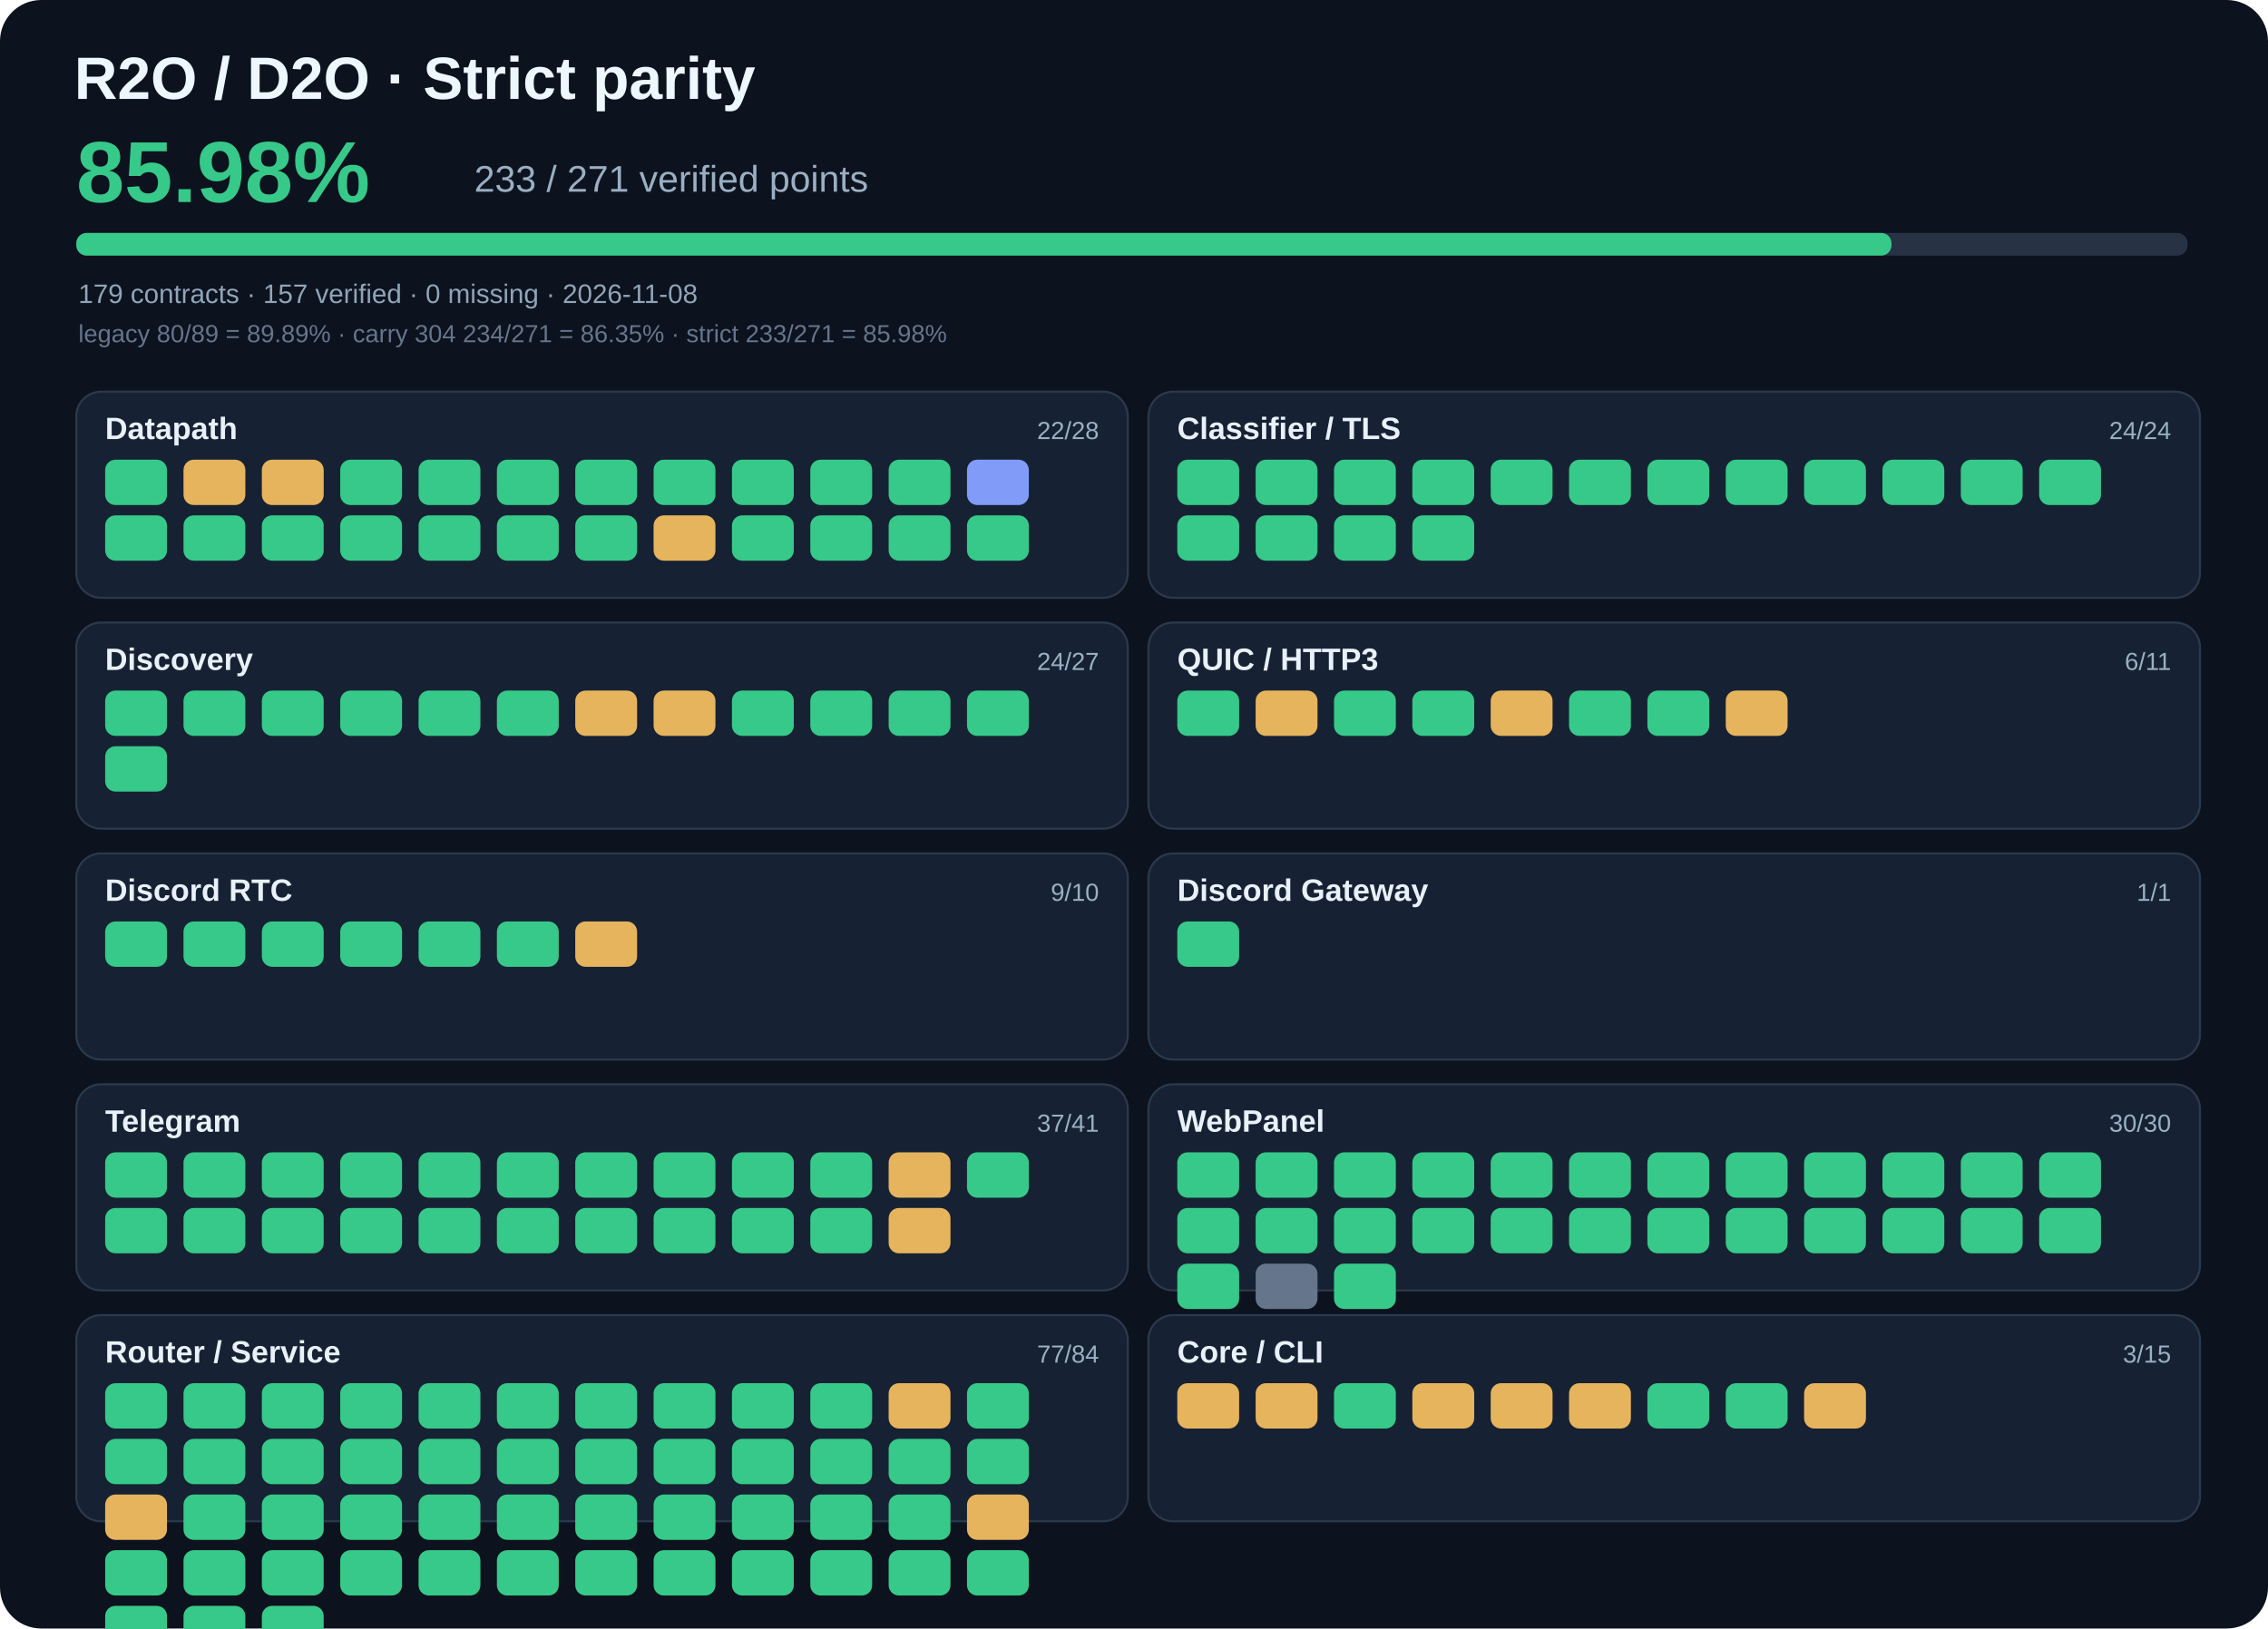
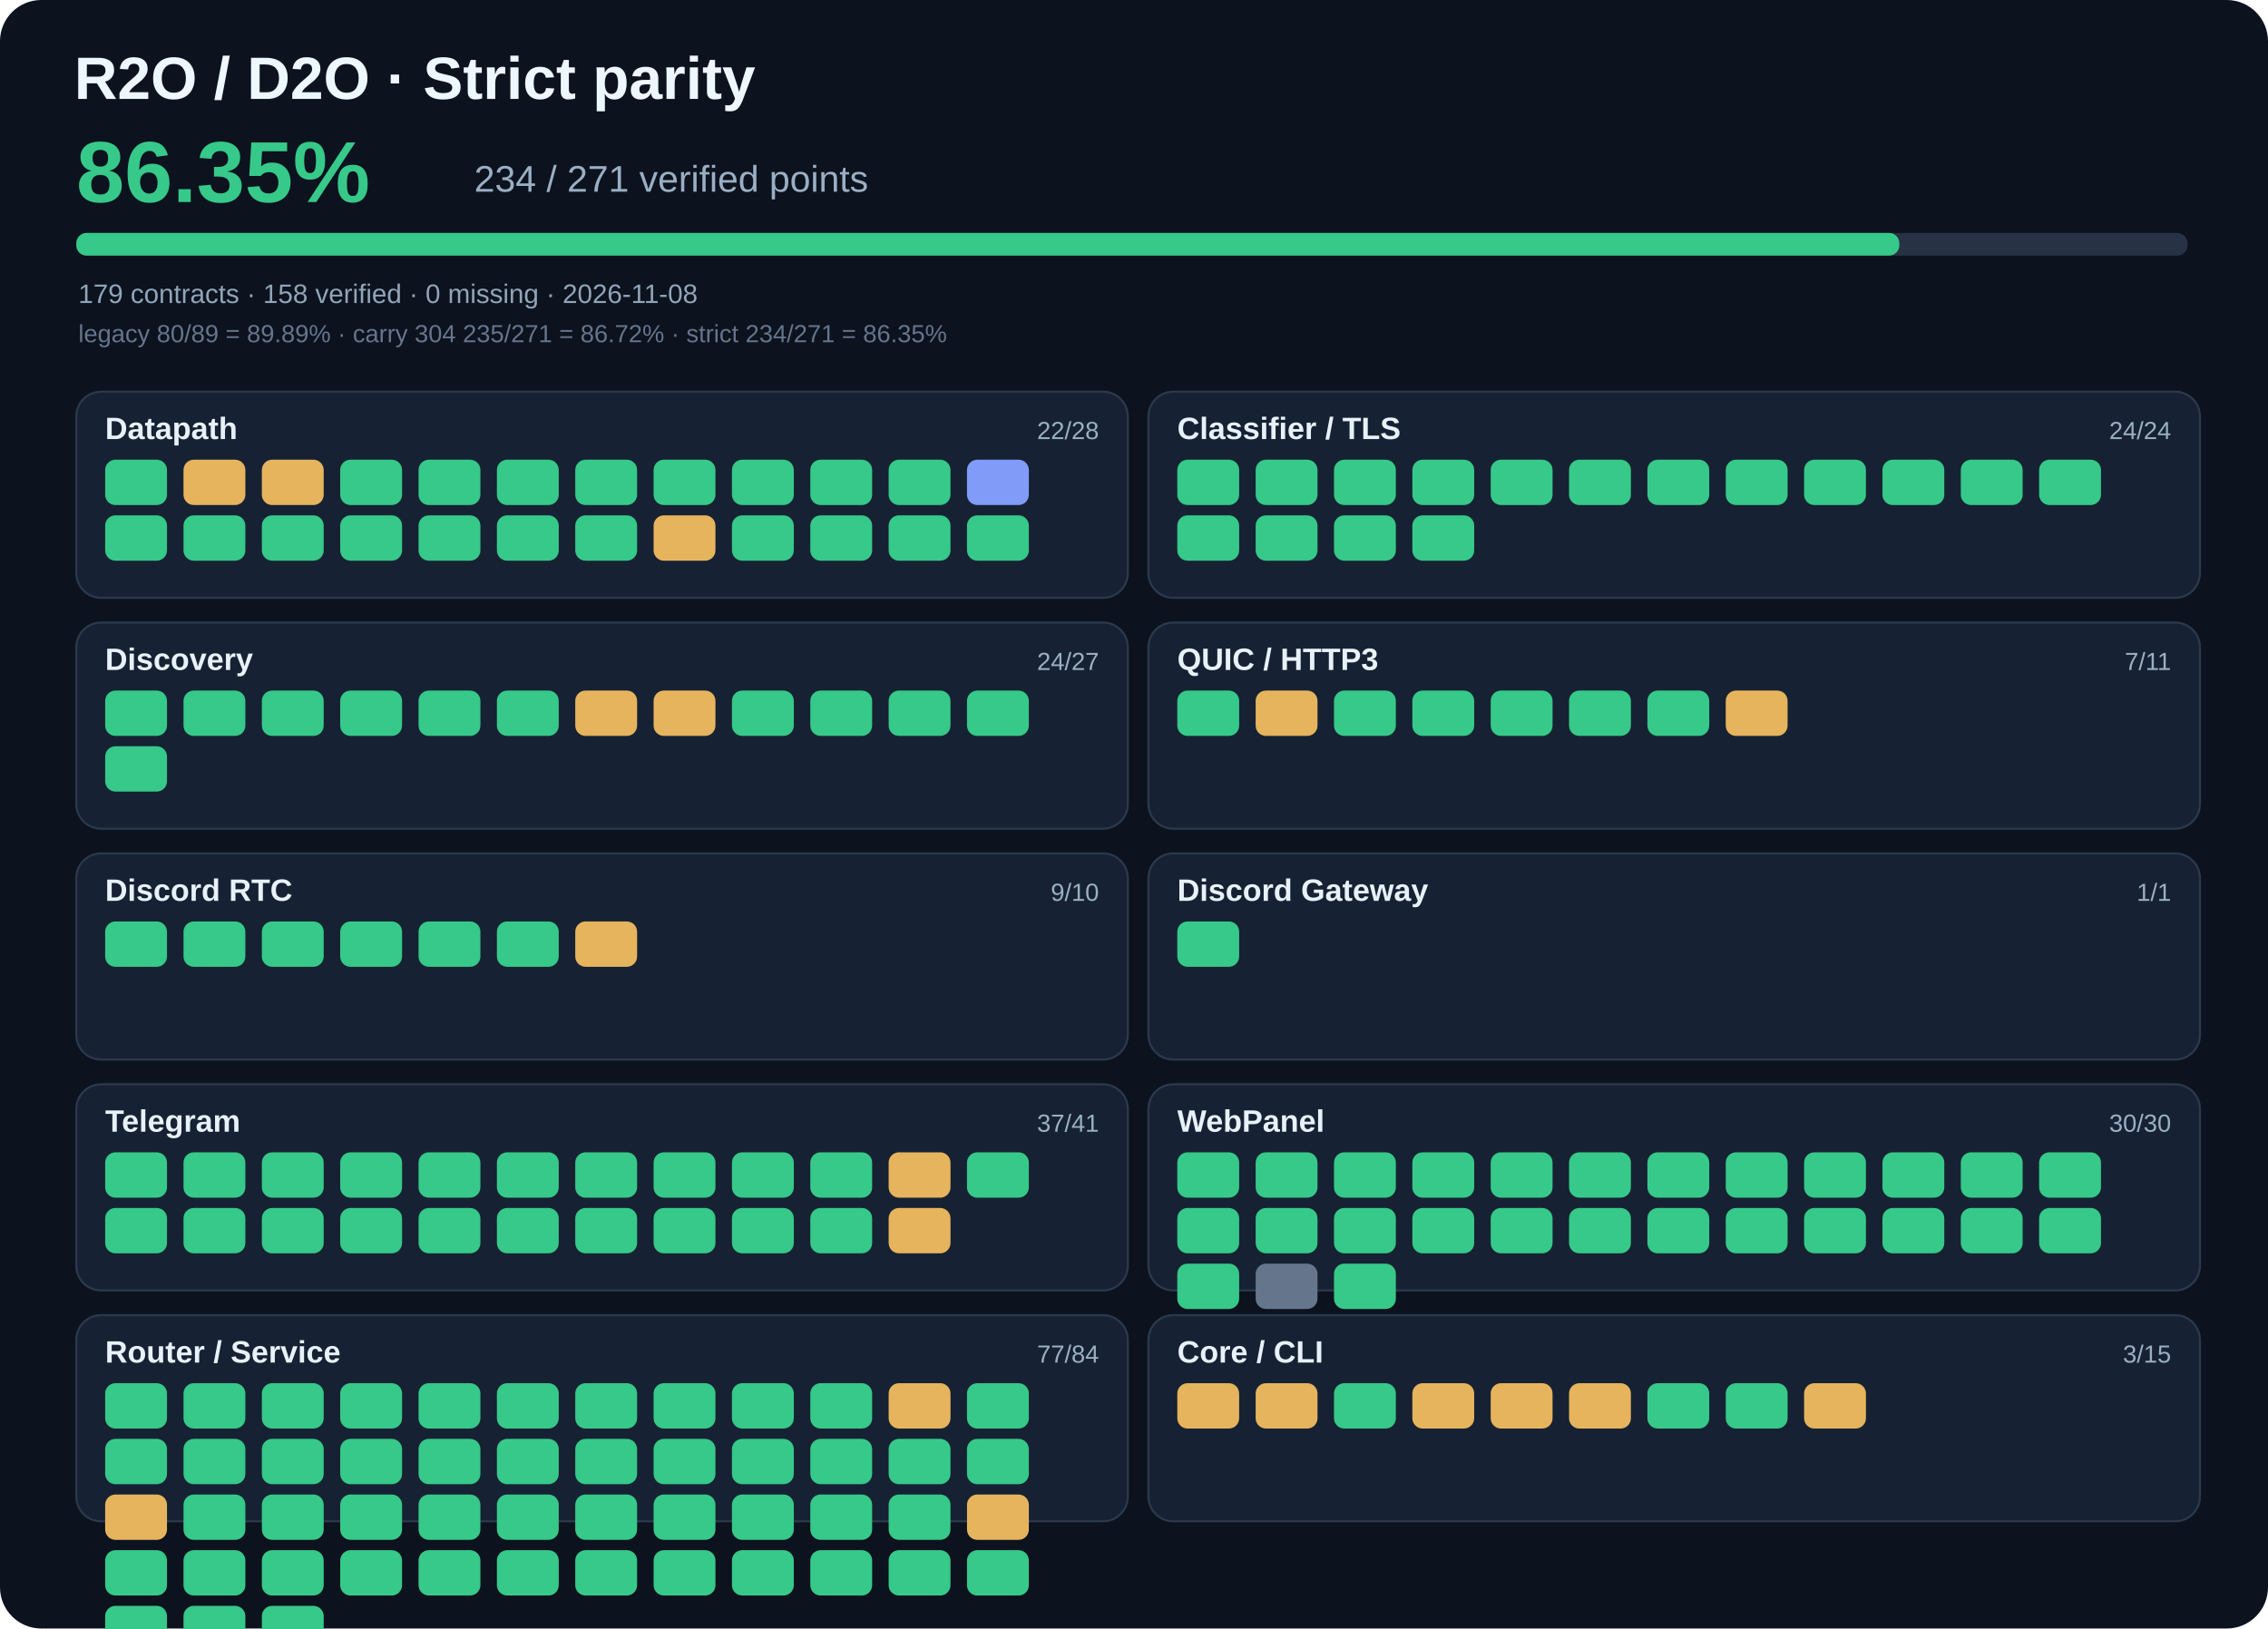
- <svg xmlns="http://www.w3.org/2000/svg" viewBox="0 0 1100 790" width="1100" height="790" role="img" aria-label="R2O strict parity 85.98%">
+ <svg xmlns="http://www.w3.org/2000/svg" viewBox="0 0 1100 790" width="1100" height="790" role="img" aria-label="R2O strict parity 86.35%">
  <rect width="1100" height="790" rx="20" fill="#0c121e" />
  <text x="36" y="48" fill="#edf7ff" font-family="Arial,sans-serif" font-size="29" font-weight="700">R2O / D2O · Strict parity</text>
-   <text x="37" y="98" fill="#36c989" font-family="Arial,sans-serif" font-size="42" font-weight="700">85.98%</text>
-   <text x="230" y="93" fill="#9bafc3" font-family="Arial,sans-serif" font-size="18">233 / 271 verified points</text>
+   <text x="37" y="98" fill="#36c989" font-family="Arial,sans-serif" font-size="42" font-weight="700">86.35%</text>
+   <text x="230" y="93" fill="#9bafc3" font-family="Arial,sans-serif" font-size="18">234 / 271 verified points</text>
  <rect x="37" y="113" width="1024" height="11" rx="5" fill="#273245" />
-   <rect x="37" y="113" width="880.4" height="11" rx="5" fill="#36c989" />
-   <text x="38" y="147" fill="#90a5b8" font-family="Arial,sans-serif" font-size="13">179 contracts · 157 verified · 0 missing · 2026-11-08</text>
-   <text x="38" y="166" fill="#65758c" font-family="Arial,sans-serif" font-size="12">legacy 80/89 = 89.89% · carry 304 234/271 = 86.35% · strict 233/271 = 85.98%</text>
+   <rect x="37" y="113" width="884.2" height="11" rx="5" fill="#36c989" />
+   <text x="38" y="147" fill="#90a5b8" font-family="Arial,sans-serif" font-size="13">179 contracts · 158 verified · 0 missing · 2026-11-08</text>
+   <text x="38" y="166" fill="#65758c" font-family="Arial,sans-serif" font-size="12">legacy 80/89 = 89.89% · carry 304 235/271 = 86.72% · strict 234/271 = 86.35%</text>
  <rect x="37" y="190" width="510" height="100" rx="12" fill="#162233" stroke="#2b394c" />
  <text x="51" y="213" fill="#e8f1fa" font-family="Arial,sans-serif" font-size="15" font-weight="700">Datapath</text>
  <text x="533" y="213" text-anchor="end" fill="#9bb0c5" font-family="Arial,sans-serif" font-size="12">22/28</text>
  <rect x="51" y="223" width="30" height="22" rx="5" fill="#36c989" />
  <rect x="89" y="223" width="30" height="22" rx="5" fill="#e6b45d" />
  <rect x="127" y="223" width="30" height="22" rx="5" fill="#e6b45d" />
  <rect x="165" y="223" width="30" height="22" rx="5" fill="#36c989" />
  <rect x="203" y="223" width="30" height="22" rx="5" fill="#36c989" />
  <rect x="241" y="223" width="30" height="22" rx="5" fill="#36c989" />
  <rect x="279" y="223" width="30" height="22" rx="5" fill="#36c989" />
  <rect x="317" y="223" width="30" height="22" rx="5" fill="#36c989" />
  <rect x="355" y="223" width="30" height="22" rx="5" fill="#36c989" />
  <rect x="393" y="223" width="30" height="22" rx="5" fill="#36c989" />
  <rect x="431" y="223" width="30" height="22" rx="5" fill="#36c989" />
  <rect x="469" y="223" width="30" height="22" rx="5" fill="#819bf8" />
  <rect x="51" y="250" width="30" height="22" rx="5" fill="#36c989" />
  <rect x="89" y="250" width="30" height="22" rx="5" fill="#36c989" />
  <rect x="127" y="250" width="30" height="22" rx="5" fill="#36c989" />
  <rect x="165" y="250" width="30" height="22" rx="5" fill="#36c989" />
  <rect x="203" y="250" width="30" height="22" rx="5" fill="#36c989" />
  <rect x="241" y="250" width="30" height="22" rx="5" fill="#36c989" />
  <rect x="279" y="250" width="30" height="22" rx="5" fill="#36c989" />
  <rect x="317" y="250" width="30" height="22" rx="5" fill="#e6b45d" />
  <rect x="355" y="250" width="30" height="22" rx="5" fill="#36c989" />
  <rect x="393" y="250" width="30" height="22" rx="5" fill="#36c989" />
  <rect x="431" y="250" width="30" height="22" rx="5" fill="#36c989" />
  <rect x="469" y="250" width="30" height="22" rx="5" fill="#36c989" />
  <rect x="557" y="190" width="510" height="100" rx="12" fill="#162233" stroke="#2b394c" />
  <text x="571" y="213" fill="#e8f1fa" font-family="Arial,sans-serif" font-size="15" font-weight="700">Classifier / TLS</text>
  <text x="1053" y="213" text-anchor="end" fill="#9bb0c5" font-family="Arial,sans-serif" font-size="12">24/24</text>
  <rect x="571" y="223" width="30" height="22" rx="5" fill="#36c989" />
  <rect x="609" y="223" width="30" height="22" rx="5" fill="#36c989" />
  <rect x="647" y="223" width="30" height="22" rx="5" fill="#36c989" />
  <rect x="685" y="223" width="30" height="22" rx="5" fill="#36c989" />
  <rect x="723" y="223" width="30" height="22" rx="5" fill="#36c989" />
  <rect x="761" y="223" width="30" height="22" rx="5" fill="#36c989" />
  <rect x="799" y="223" width="30" height="22" rx="5" fill="#36c989" />
  <rect x="837" y="223" width="30" height="22" rx="5" fill="#36c989" />
  <rect x="875" y="223" width="30" height="22" rx="5" fill="#36c989" />
  <rect x="913" y="223" width="30" height="22" rx="5" fill="#36c989" />
  <rect x="951" y="223" width="30" height="22" rx="5" fill="#36c989" />
  <rect x="989" y="223" width="30" height="22" rx="5" fill="#36c989" />
  <rect x="571" y="250" width="30" height="22" rx="5" fill="#36c989" />
  <rect x="609" y="250" width="30" height="22" rx="5" fill="#36c989" />
  <rect x="647" y="250" width="30" height="22" rx="5" fill="#36c989" />
  <rect x="685" y="250" width="30" height="22" rx="5" fill="#36c989" />
  <rect x="37" y="302" width="510" height="100" rx="12" fill="#162233" stroke="#2b394c" />
  <text x="51" y="325" fill="#e8f1fa" font-family="Arial,sans-serif" font-size="15" font-weight="700">Discovery</text>
  <text x="533" y="325" text-anchor="end" fill="#9bb0c5" font-family="Arial,sans-serif" font-size="12">24/27</text>
  <rect x="51" y="335" width="30" height="22" rx="5" fill="#36c989" />
  <rect x="89" y="335" width="30" height="22" rx="5" fill="#36c989" />
  <rect x="127" y="335" width="30" height="22" rx="5" fill="#36c989" />
  <rect x="165" y="335" width="30" height="22" rx="5" fill="#36c989" />
  <rect x="203" y="335" width="30" height="22" rx="5" fill="#36c989" />
  <rect x="241" y="335" width="30" height="22" rx="5" fill="#36c989" />
  <rect x="279" y="335" width="30" height="22" rx="5" fill="#e6b45d" />
  <rect x="317" y="335" width="30" height="22" rx="5" fill="#e6b45d" />
  <rect x="355" y="335" width="30" height="22" rx="5" fill="#36c989" />
  <rect x="393" y="335" width="30" height="22" rx="5" fill="#36c989" />
  <rect x="431" y="335" width="30" height="22" rx="5" fill="#36c989" />
  <rect x="469" y="335" width="30" height="22" rx="5" fill="#36c989" />
  <rect x="51" y="362" width="30" height="22" rx="5" fill="#36c989" />
  <rect x="557" y="302" width="510" height="100" rx="12" fill="#162233" stroke="#2b394c" />
  <text x="571" y="325" fill="#e8f1fa" font-family="Arial,sans-serif" font-size="15" font-weight="700">QUIC / HTTP3</text>
-   <text x="1053" y="325" text-anchor="end" fill="#9bb0c5" font-family="Arial,sans-serif" font-size="12">6/11</text>
+   <text x="1053" y="325" text-anchor="end" fill="#9bb0c5" font-family="Arial,sans-serif" font-size="12">7/11</text>
  <rect x="571" y="335" width="30" height="22" rx="5" fill="#36c989" />
  <rect x="609" y="335" width="30" height="22" rx="5" fill="#e6b45d" />
  <rect x="647" y="335" width="30" height="22" rx="5" fill="#36c989" />
  <rect x="685" y="335" width="30" height="22" rx="5" fill="#36c989" />
-   <rect x="723" y="335" width="30" height="22" rx="5" fill="#e6b45d" />
+   <rect x="723" y="335" width="30" height="22" rx="5" fill="#36c989" />
  <rect x="761" y="335" width="30" height="22" rx="5" fill="#36c989" />
  <rect x="799" y="335" width="30" height="22" rx="5" fill="#36c989" />
  <rect x="837" y="335" width="30" height="22" rx="5" fill="#e6b45d" />
  <rect x="37" y="414" width="510" height="100" rx="12" fill="#162233" stroke="#2b394c" />
  <text x="51" y="437" fill="#e8f1fa" font-family="Arial,sans-serif" font-size="15" font-weight="700">Discord RTC</text>
  <text x="533" y="437" text-anchor="end" fill="#9bb0c5" font-family="Arial,sans-serif" font-size="12">9/10</text>
  <rect x="51" y="447" width="30" height="22" rx="5" fill="#36c989" />
  <rect x="89" y="447" width="30" height="22" rx="5" fill="#36c989" />
  <rect x="127" y="447" width="30" height="22" rx="5" fill="#36c989" />
  <rect x="165" y="447" width="30" height="22" rx="5" fill="#36c989" />
  <rect x="203" y="447" width="30" height="22" rx="5" fill="#36c989" />
  <rect x="241" y="447" width="30" height="22" rx="5" fill="#36c989" />
  <rect x="279" y="447" width="30" height="22" rx="5" fill="#e6b45d" />
  <rect x="557" y="414" width="510" height="100" rx="12" fill="#162233" stroke="#2b394c" />
  <text x="571" y="437" fill="#e8f1fa" font-family="Arial,sans-serif" font-size="15" font-weight="700">Discord Gateway</text>
  <text x="1053" y="437" text-anchor="end" fill="#9bb0c5" font-family="Arial,sans-serif" font-size="12">1/1</text>
  <rect x="571" y="447" width="30" height="22" rx="5" fill="#36c989" />
  <rect x="37" y="526" width="510" height="100" rx="12" fill="#162233" stroke="#2b394c" />
  <text x="51" y="549" fill="#e8f1fa" font-family="Arial,sans-serif" font-size="15" font-weight="700">Telegram</text>
  <text x="533" y="549" text-anchor="end" fill="#9bb0c5" font-family="Arial,sans-serif" font-size="12">37/41</text>
  <rect x="51" y="559" width="30" height="22" rx="5" fill="#36c989" />
  <rect x="89" y="559" width="30" height="22" rx="5" fill="#36c989" />
  <rect x="127" y="559" width="30" height="22" rx="5" fill="#36c989" />
  <rect x="165" y="559" width="30" height="22" rx="5" fill="#36c989" />
  <rect x="203" y="559" width="30" height="22" rx="5" fill="#36c989" />
  <rect x="241" y="559" width="30" height="22" rx="5" fill="#36c989" />
  <rect x="279" y="559" width="30" height="22" rx="5" fill="#36c989" />
  <rect x="317" y="559" width="30" height="22" rx="5" fill="#36c989" />
  <rect x="355" y="559" width="30" height="22" rx="5" fill="#36c989" />
  <rect x="393" y="559" width="30" height="22" rx="5" fill="#36c989" />
  <rect x="431" y="559" width="30" height="22" rx="5" fill="#e6b45d" />
  <rect x="469" y="559" width="30" height="22" rx="5" fill="#36c989" />
  <rect x="51" y="586" width="30" height="22" rx="5" fill="#36c989" />
  <rect x="89" y="586" width="30" height="22" rx="5" fill="#36c989" />
  <rect x="127" y="586" width="30" height="22" rx="5" fill="#36c989" />
  <rect x="165" y="586" width="30" height="22" rx="5" fill="#36c989" />
  <rect x="203" y="586" width="30" height="22" rx="5" fill="#36c989" />
  <rect x="241" y="586" width="30" height="22" rx="5" fill="#36c989" />
  <rect x="279" y="586" width="30" height="22" rx="5" fill="#36c989" />
  <rect x="317" y="586" width="30" height="22" rx="5" fill="#36c989" />
  <rect x="355" y="586" width="30" height="22" rx="5" fill="#36c989" />
  <rect x="393" y="586" width="30" height="22" rx="5" fill="#36c989" />
  <rect x="431" y="586" width="30" height="22" rx="5" fill="#e6b45d" />
  <rect x="557" y="526" width="510" height="100" rx="12" fill="#162233" stroke="#2b394c" />
  <text x="571" y="549" fill="#e8f1fa" font-family="Arial,sans-serif" font-size="15" font-weight="700">WebPanel</text>
  <text x="1053" y="549" text-anchor="end" fill="#9bb0c5" font-family="Arial,sans-serif" font-size="12">30/30</text>
  <rect x="571" y="559" width="30" height="22" rx="5" fill="#36c989" />
  <rect x="609" y="559" width="30" height="22" rx="5" fill="#36c989" />
  <rect x="647" y="559" width="30" height="22" rx="5" fill="#36c989" />
  <rect x="685" y="559" width="30" height="22" rx="5" fill="#36c989" />
  <rect x="723" y="559" width="30" height="22" rx="5" fill="#36c989" />
  <rect x="761" y="559" width="30" height="22" rx="5" fill="#36c989" />
  <rect x="799" y="559" width="30" height="22" rx="5" fill="#36c989" />
  <rect x="837" y="559" width="30" height="22" rx="5" fill="#36c989" />
  <rect x="875" y="559" width="30" height="22" rx="5" fill="#36c989" />
  <rect x="913" y="559" width="30" height="22" rx="5" fill="#36c989" />
  <rect x="951" y="559" width="30" height="22" rx="5" fill="#36c989" />
  <rect x="989" y="559" width="30" height="22" rx="5" fill="#36c989" />
  <rect x="571" y="586" width="30" height="22" rx="5" fill="#36c989" />
  <rect x="609" y="586" width="30" height="22" rx="5" fill="#36c989" />
  <rect x="647" y="586" width="30" height="22" rx="5" fill="#36c989" />
  <rect x="685" y="586" width="30" height="22" rx="5" fill="#36c989" />
  <rect x="723" y="586" width="30" height="22" rx="5" fill="#36c989" />
  <rect x="761" y="586" width="30" height="22" rx="5" fill="#36c989" />
  <rect x="799" y="586" width="30" height="22" rx="5" fill="#36c989" />
  <rect x="837" y="586" width="30" height="22" rx="5" fill="#36c989" />
  <rect x="875" y="586" width="30" height="22" rx="5" fill="#36c989" />
  <rect x="913" y="586" width="30" height="22" rx="5" fill="#36c989" />
  <rect x="951" y="586" width="30" height="22" rx="5" fill="#36c989" />
  <rect x="989" y="586" width="30" height="22" rx="5" fill="#36c989" />
  <rect x="571" y="613" width="30" height="22" rx="5" fill="#36c989" />
  <rect x="609" y="613" width="30" height="22" rx="5" fill="#65758c" />
  <rect x="647" y="613" width="30" height="22" rx="5" fill="#36c989" />
  <rect x="37" y="638" width="510" height="100" rx="12" fill="#162233" stroke="#2b394c" />
  <text x="51" y="661" fill="#e8f1fa" font-family="Arial,sans-serif" font-size="15" font-weight="700">Router / Service</text>
  <text x="533" y="661" text-anchor="end" fill="#9bb0c5" font-family="Arial,sans-serif" font-size="12">77/84</text>
  <rect x="51" y="671" width="30" height="22" rx="5" fill="#36c989" />
  <rect x="89" y="671" width="30" height="22" rx="5" fill="#36c989" />
  <rect x="127" y="671" width="30" height="22" rx="5" fill="#36c989" />
  <rect x="165" y="671" width="30" height="22" rx="5" fill="#36c989" />
  <rect x="203" y="671" width="30" height="22" rx="5" fill="#36c989" />
  <rect x="241" y="671" width="30" height="22" rx="5" fill="#36c989" />
  <rect x="279" y="671" width="30" height="22" rx="5" fill="#36c989" />
  <rect x="317" y="671" width="30" height="22" rx="5" fill="#36c989" />
  <rect x="355" y="671" width="30" height="22" rx="5" fill="#36c989" />
  <rect x="393" y="671" width="30" height="22" rx="5" fill="#36c989" />
  <rect x="431" y="671" width="30" height="22" rx="5" fill="#e6b45d" />
  <rect x="469" y="671" width="30" height="22" rx="5" fill="#36c989" />
  <rect x="51" y="698" width="30" height="22" rx="5" fill="#36c989" />
  <rect x="89" y="698" width="30" height="22" rx="5" fill="#36c989" />
  <rect x="127" y="698" width="30" height="22" rx="5" fill="#36c989" />
  <rect x="165" y="698" width="30" height="22" rx="5" fill="#36c989" />
  <rect x="203" y="698" width="30" height="22" rx="5" fill="#36c989" />
  <rect x="241" y="698" width="30" height="22" rx="5" fill="#36c989" />
  <rect x="279" y="698" width="30" height="22" rx="5" fill="#36c989" />
  <rect x="317" y="698" width="30" height="22" rx="5" fill="#36c989" />
  <rect x="355" y="698" width="30" height="22" rx="5" fill="#36c989" />
  <rect x="393" y="698" width="30" height="22" rx="5" fill="#36c989" />
  <rect x="431" y="698" width="30" height="22" rx="5" fill="#36c989" />
  <rect x="469" y="698" width="30" height="22" rx="5" fill="#36c989" />
  <rect x="51" y="725" width="30" height="22" rx="5" fill="#e6b45d" />
  <rect x="89" y="725" width="30" height="22" rx="5" fill="#36c989" />
  <rect x="127" y="725" width="30" height="22" rx="5" fill="#36c989" />
  <rect x="165" y="725" width="30" height="22" rx="5" fill="#36c989" />
  <rect x="203" y="725" width="30" height="22" rx="5" fill="#36c989" />
  <rect x="241" y="725" width="30" height="22" rx="5" fill="#36c989" />
  <rect x="279" y="725" width="30" height="22" rx="5" fill="#36c989" />
  <rect x="317" y="725" width="30" height="22" rx="5" fill="#36c989" />
  <rect x="355" y="725" width="30" height="22" rx="5" fill="#36c989" />
  <rect x="393" y="725" width="30" height="22" rx="5" fill="#36c989" />
  <rect x="431" y="725" width="30" height="22" rx="5" fill="#36c989" />
  <rect x="469" y="725" width="30" height="22" rx="5" fill="#e6b45d" />
  <rect x="51" y="752" width="30" height="22" rx="5" fill="#36c989" />
  <rect x="89" y="752" width="30" height="22" rx="5" fill="#36c989" />
  <rect x="127" y="752" width="30" height="22" rx="5" fill="#36c989" />
  <rect x="165" y="752" width="30" height="22" rx="5" fill="#36c989" />
  <rect x="203" y="752" width="30" height="22" rx="5" fill="#36c989" />
  <rect x="241" y="752" width="30" height="22" rx="5" fill="#36c989" />
  <rect x="279" y="752" width="30" height="22" rx="5" fill="#36c989" />
  <rect x="317" y="752" width="30" height="22" rx="5" fill="#36c989" />
  <rect x="355" y="752" width="30" height="22" rx="5" fill="#36c989" />
  <rect x="393" y="752" width="30" height="22" rx="5" fill="#36c989" />
  <rect x="431" y="752" width="30" height="22" rx="5" fill="#36c989" />
  <rect x="469" y="752" width="30" height="22" rx="5" fill="#36c989" />
  <rect x="51" y="779" width="30" height="22" rx="5" fill="#36c989" />
  <rect x="89" y="779" width="30" height="22" rx="5" fill="#36c989" />
  <rect x="127" y="779" width="30" height="22" rx="5" fill="#36c989" />
  <rect x="557" y="638" width="510" height="100" rx="12" fill="#162233" stroke="#2b394c" />
  <text x="571" y="661" fill="#e8f1fa" font-family="Arial,sans-serif" font-size="15" font-weight="700">Core / CLI</text>
  <text x="1053" y="661" text-anchor="end" fill="#9bb0c5" font-family="Arial,sans-serif" font-size="12">3/15</text>
  <rect x="571" y="671" width="30" height="22" rx="5" fill="#e6b45d" />
  <rect x="609" y="671" width="30" height="22" rx="5" fill="#e6b45d" />
  <rect x="647" y="671" width="30" height="22" rx="5" fill="#36c989" />
  <rect x="685" y="671" width="30" height="22" rx="5" fill="#e6b45d" />
  <rect x="723" y="671" width="30" height="22" rx="5" fill="#e6b45d" />
  <rect x="761" y="671" width="30" height="22" rx="5" fill="#e6b45d" />
  <rect x="799" y="671" width="30" height="22" rx="5" fill="#36c989" />
  <rect x="837" y="671" width="30" height="22" rx="5" fill="#36c989" />
  <rect x="875" y="671" width="30" height="22" rx="5" fill="#e6b45d" />
</svg>
